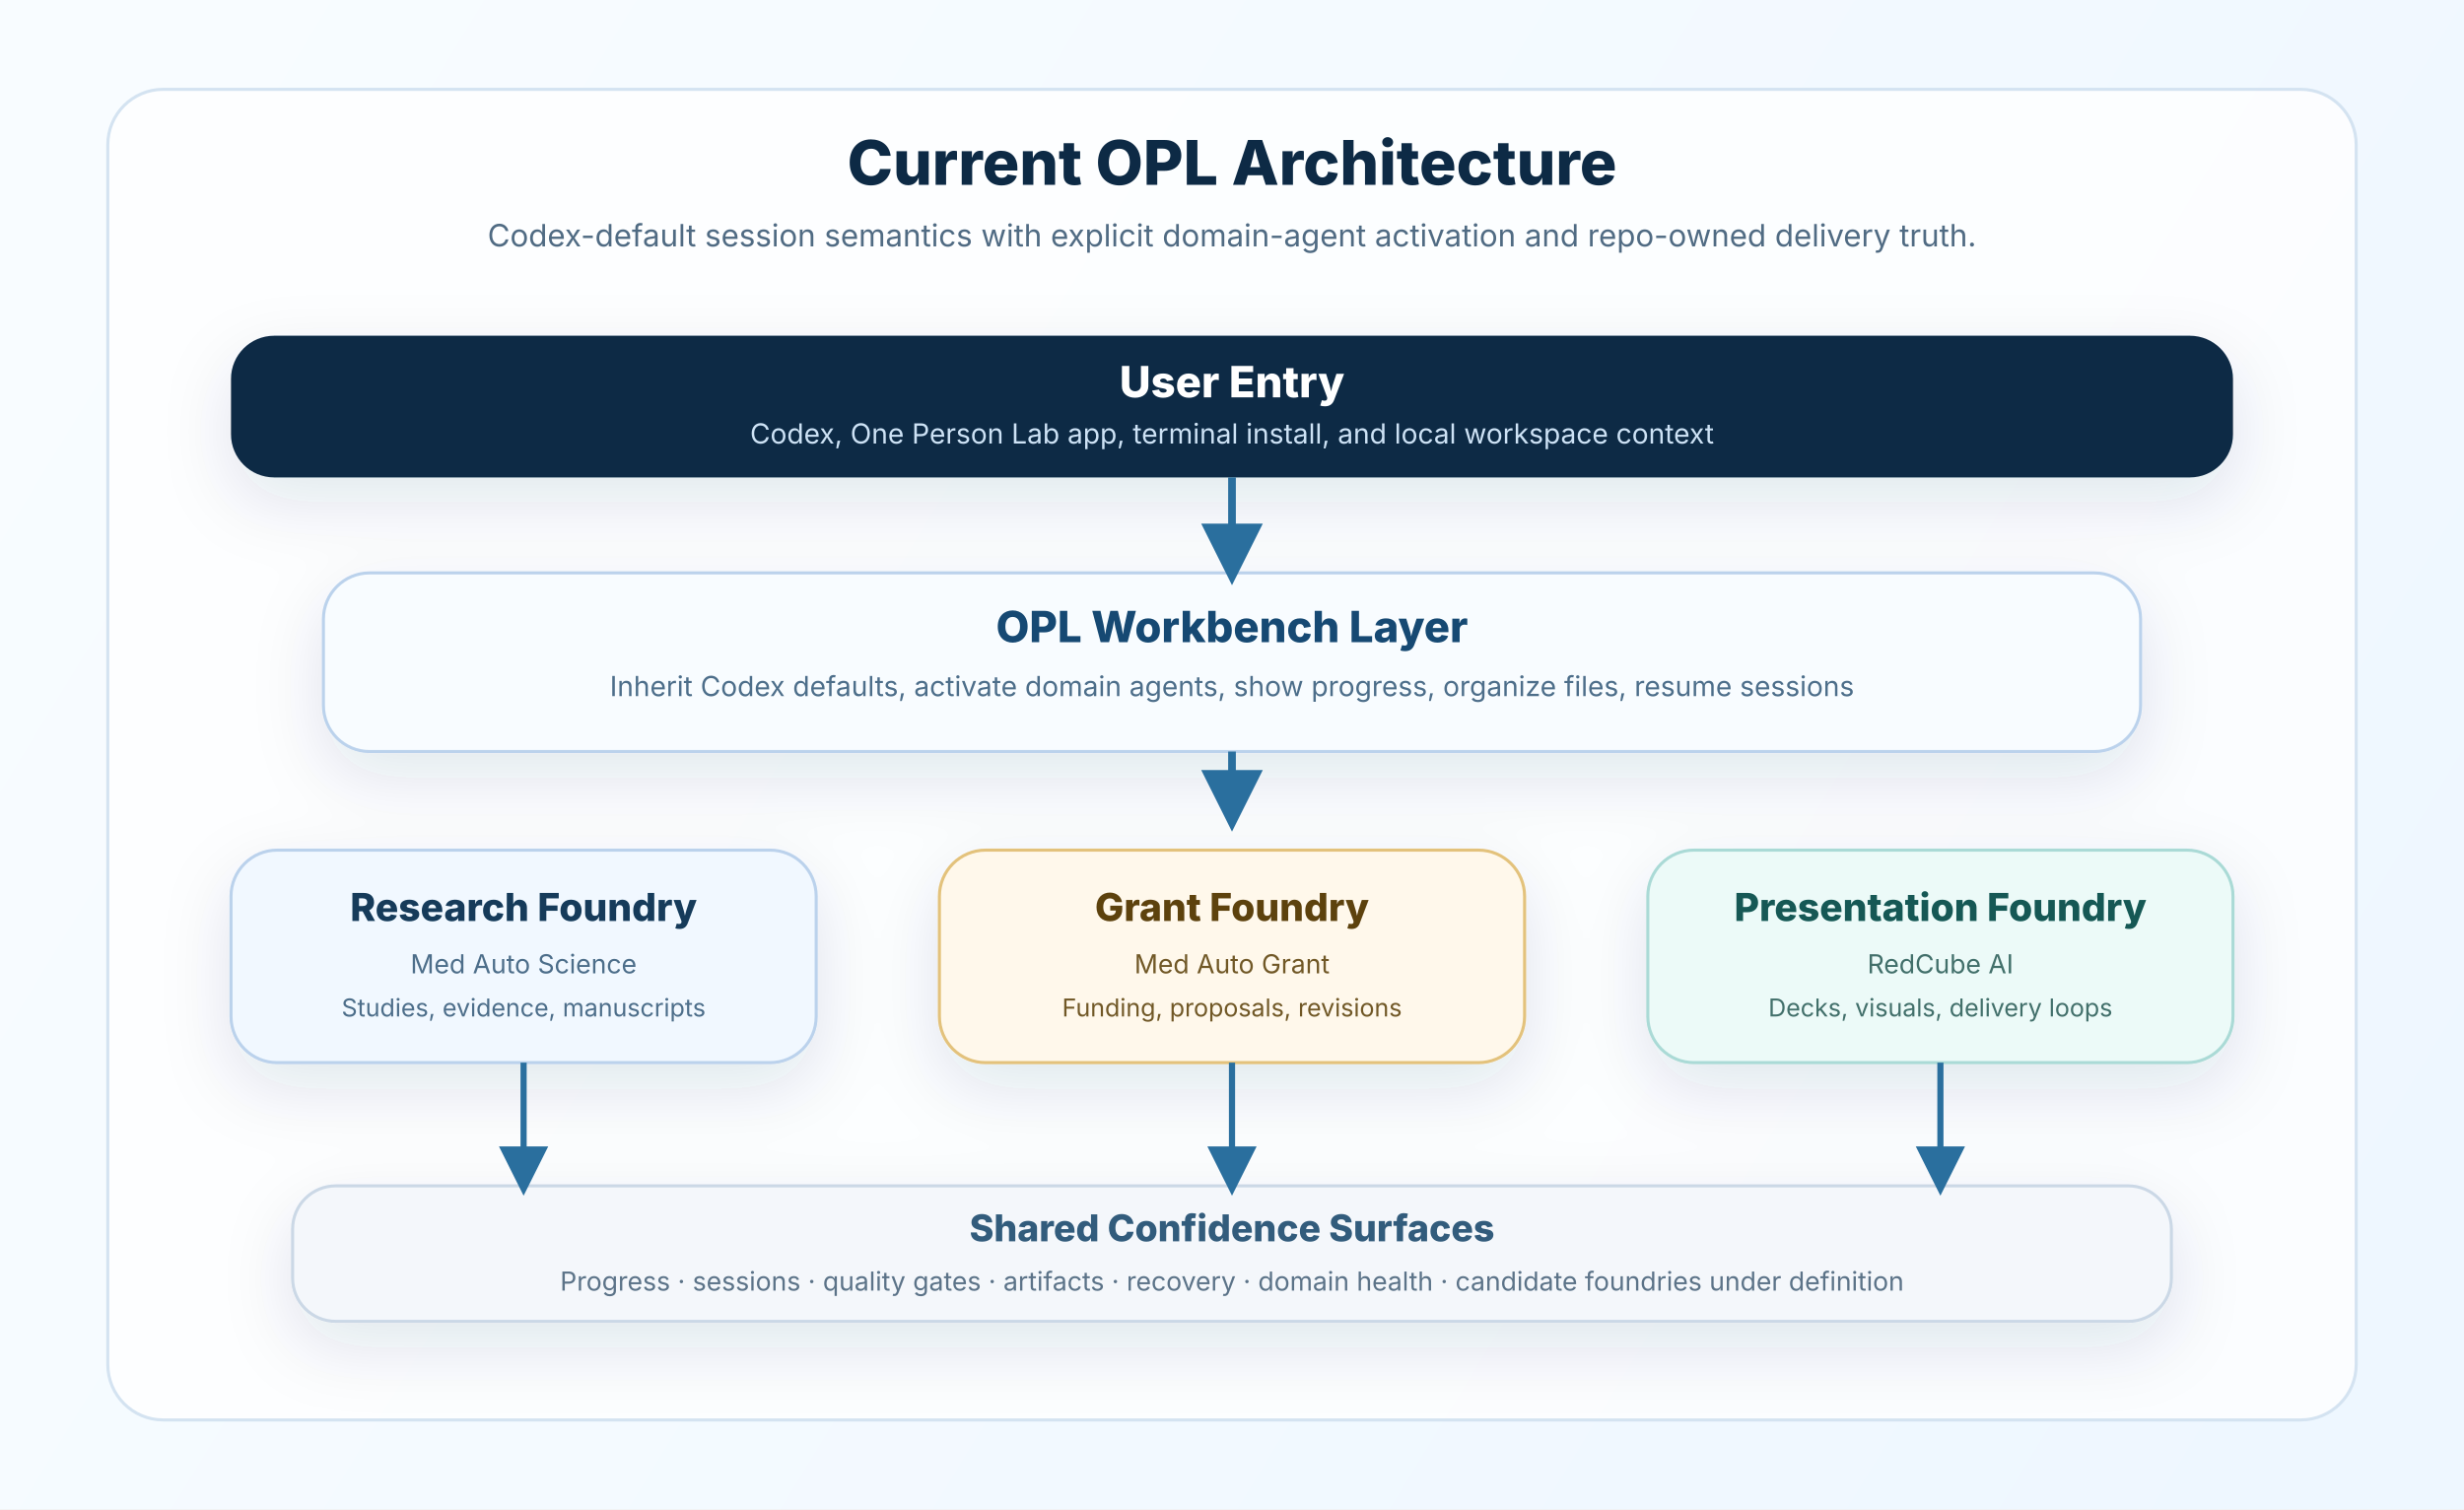
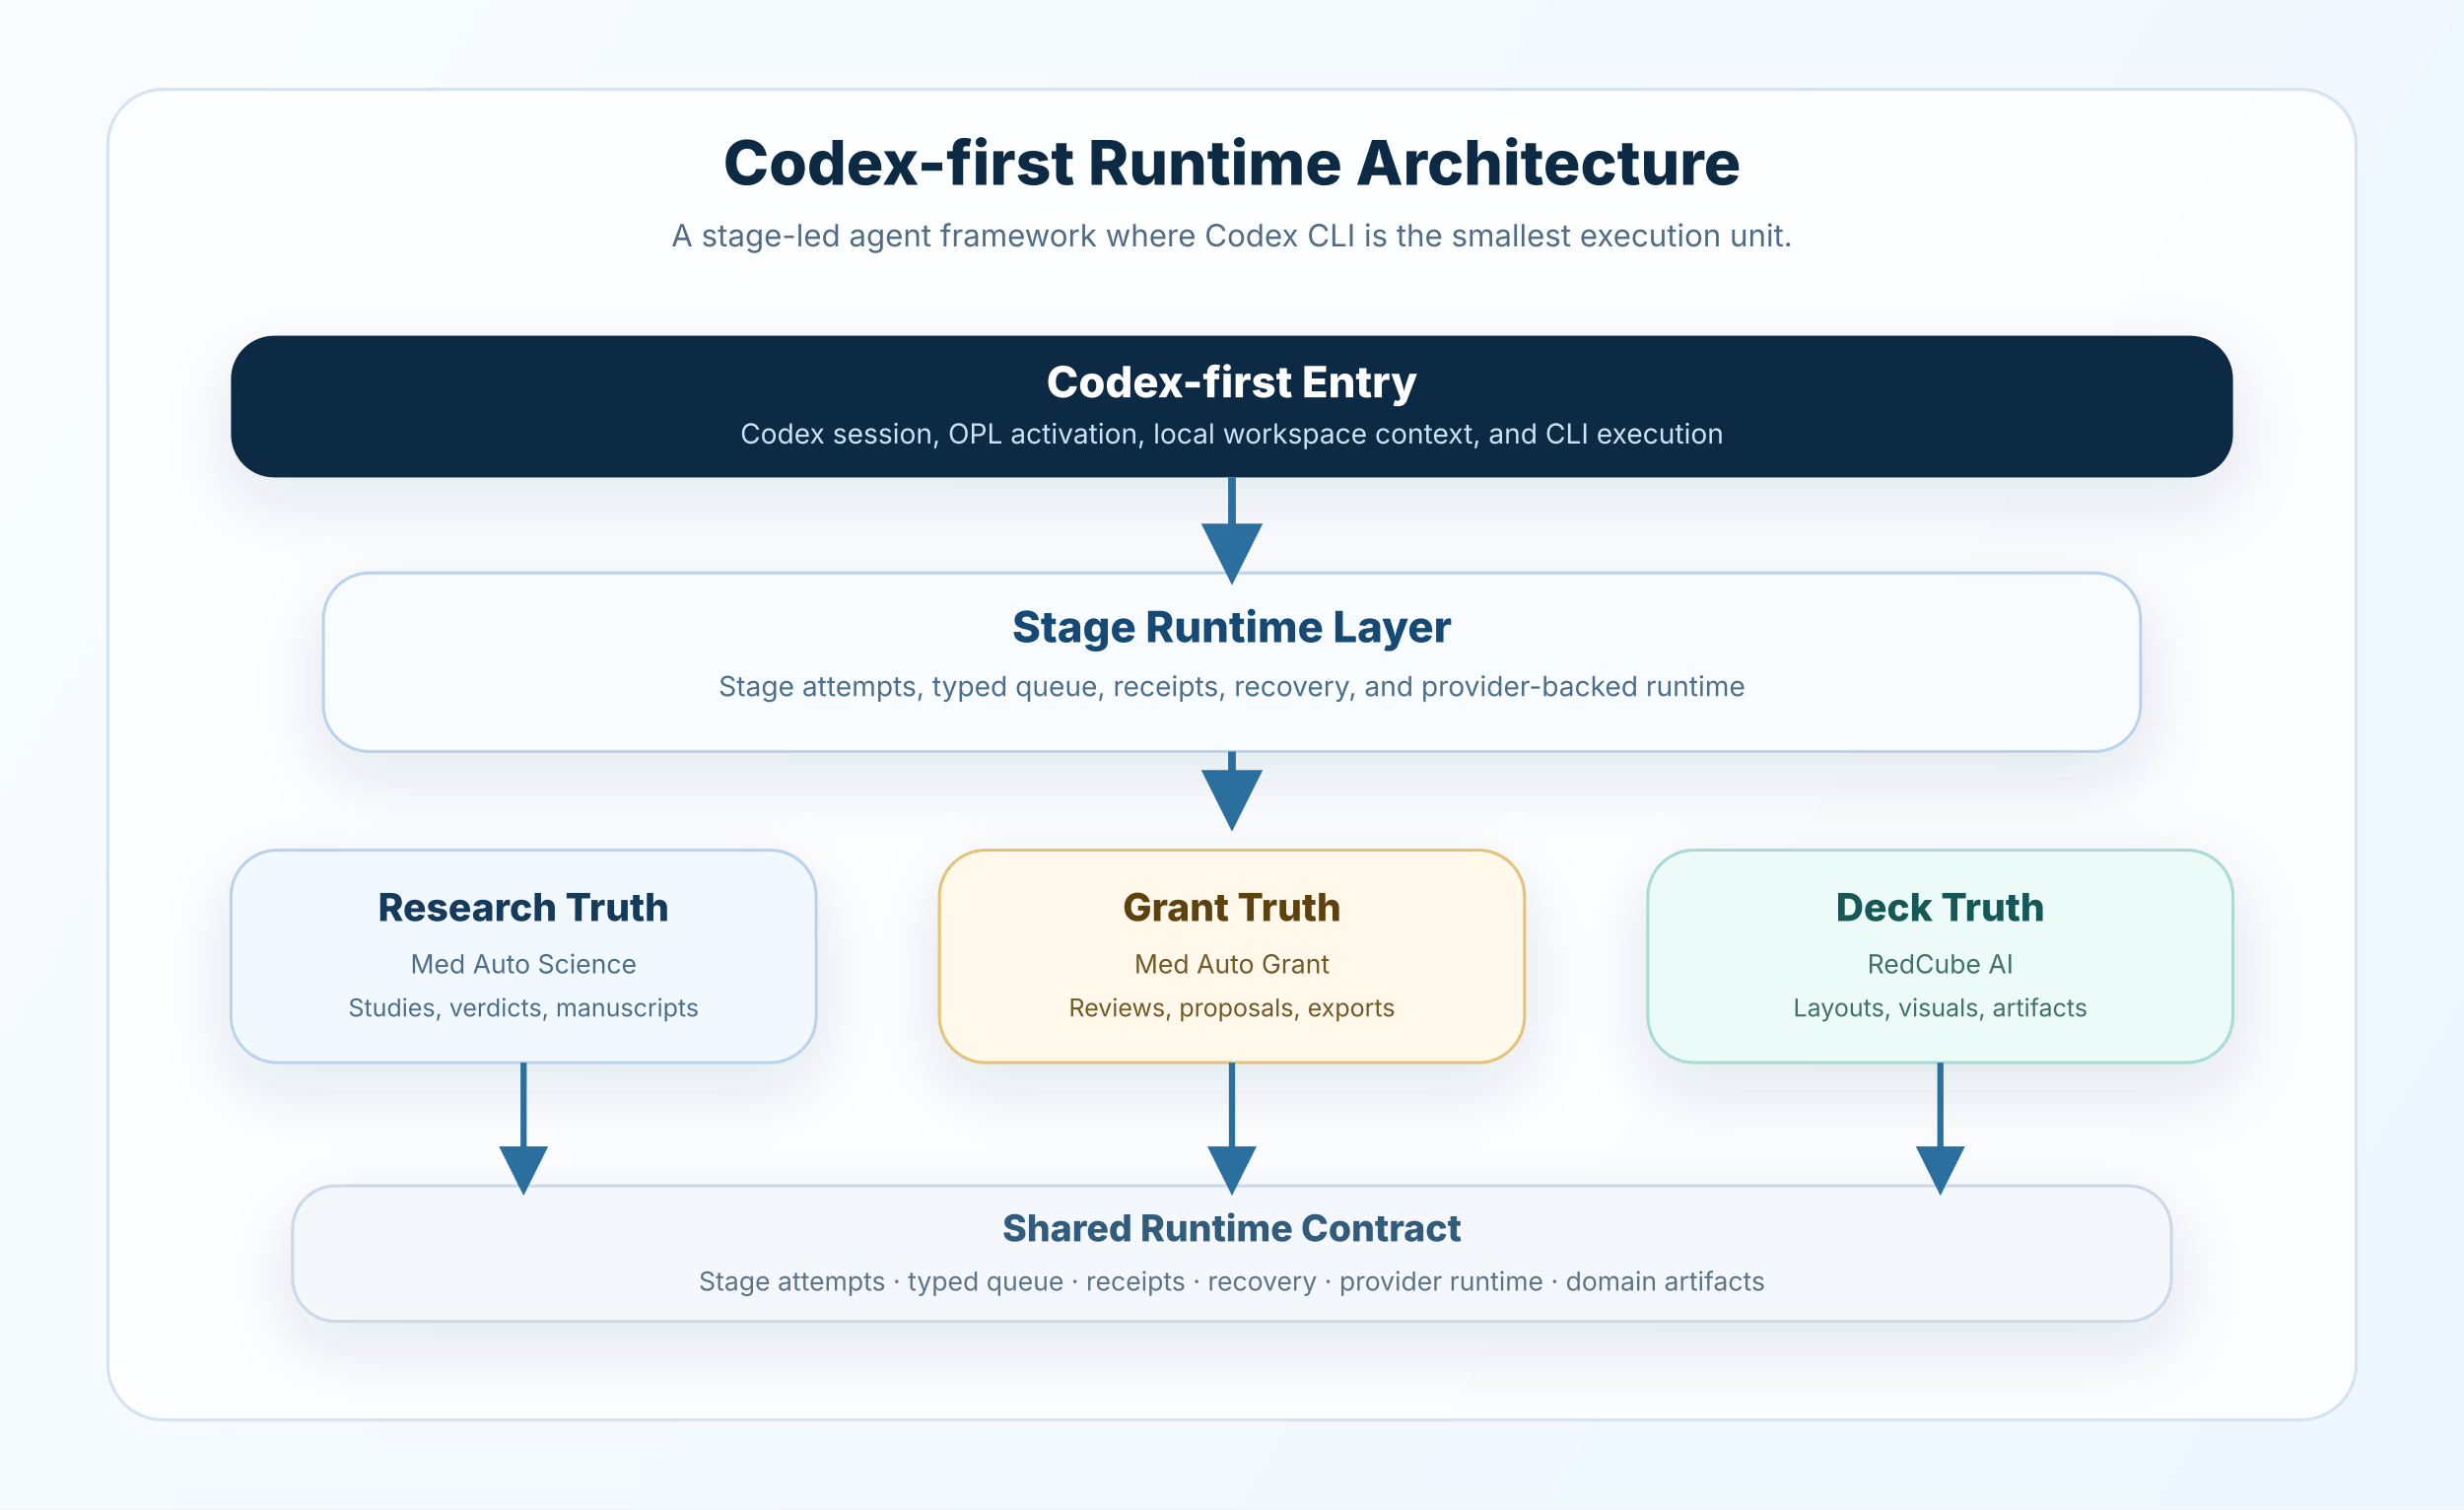
- <svg xmlns="http://www.w3.org/2000/svg" width="1600" height="980" viewBox="0 0 1600 980" fill="none" role="img" aria-label="One Person Lab architecture and product plan">
+ <svg xmlns="http://www.w3.org/2000/svg" width="1600" height="980" viewBox="0 0 1600 980" fill="none" role="img" aria-label="One Person Lab Codex-first runtime architecture">
  <defs>
    <linearGradient id="bg" x1="80" y1="60" x2="1520" y2="940" gradientUnits="userSpaceOnUse">
      <stop offset="0" stop-color="#F8FCFF" />
      <stop offset="1" stop-color="#EEF7FF" />
    </linearGradient>
    <filter id="shadow" x="0" y="0" width="1600" height="980" filterUnits="userSpaceOnUse" color-interpolation-filters="sRGB">
      <feDropShadow dx="0" dy="16" stdDeviation="22" flood-color="#173A5D" flood-opacity="0.11" />
    </filter>
    <marker id="arrow" viewBox="0 0 10 10" refX="8" refY="5" markerWidth="8" markerHeight="8" orient="auto">
      <path d="M0 0L10 5L0 10Z" fill="#2A6F9E" />
    </marker>
  </defs>
  <rect width="1600" height="980" fill="url(#bg)" />
  <rect x="70" y="58" width="1460" height="864" rx="36" fill="#FFFFFF" fill-opacity="0.76" stroke="#D4E3F1" stroke-width="2" />
-   <text x="800" y="120" text-anchor="middle" fill="#0D2A45" font-family="Inter, Avenir Next, Helvetica, Arial, sans-serif" font-size="40" font-weight="800">Current OPL Architecture</text>
-   <text x="800" y="160" text-anchor="middle" fill="#506B83" font-family="Inter, Avenir Next, Helvetica, Arial, sans-serif" font-size="20">Codex-default session semantics with explicit domain-agent activation and repo-owned delivery truth.</text>
+   <text x="800" y="120" text-anchor="middle" fill="#0D2A45" font-family="Inter, Avenir Next, Helvetica, Arial, sans-serif" font-size="40" font-weight="800">Codex-first Runtime Architecture</text>
+   <text x="800" y="160" text-anchor="middle" fill="#506B83" font-family="Inter, Avenir Next, Helvetica, Arial, sans-serif" font-size="20">A stage-led agent framework where Codex CLI is the smallest execution unit.</text>
  <g filter="url(#shadow)">
    <rect x="150" y="218" width="1300" height="92" rx="28" fill="#0D2A45" />
-     <text x="800" y="258" text-anchor="middle" fill="#FFFFFF" font-family="Inter, Avenir Next, Helvetica, Arial, sans-serif" font-size="28" font-weight="800">User Entry</text>
-     <text x="800" y="288" text-anchor="middle" fill="#CDE2F5" font-family="Inter, Avenir Next, Helvetica, Arial, sans-serif" font-size="18">Codex, One Person Lab app, terminal install, and local workspace context</text>
+     <text x="800" y="258" text-anchor="middle" fill="#FFFFFF" font-family="Inter, Avenir Next, Helvetica, Arial, sans-serif" font-size="28" font-weight="800">Codex-first Entry</text>
+     <text x="800" y="288" text-anchor="middle" fill="#CDE2F5" font-family="Inter, Avenir Next, Helvetica, Arial, sans-serif" font-size="18">Codex session, OPL activation, local workspace context, and CLI execution</text>
    <rect x="210" y="372" width="1180" height="116" rx="30" fill="#F8FCFF" stroke="#BBD2EC" stroke-width="2" />
-     <text x="800" y="417" text-anchor="middle" fill="#174A73" font-family="Inter, Avenir Next, Helvetica, Arial, sans-serif" font-size="28" font-weight="800">OPL Workbench Layer</text>
-     <text x="800" y="452" text-anchor="middle" fill="#4D6E8A" font-family="Inter, Avenir Next, Helvetica, Arial, sans-serif" font-size="18">Inherit Codex defaults, activate domain agents, show progress, organize files, resume sessions</text>
+     <text x="800" y="417" text-anchor="middle" fill="#174A73" font-family="Inter, Avenir Next, Helvetica, Arial, sans-serif" font-size="28" font-weight="800">Stage Runtime Layer</text>
+     <text x="800" y="452" text-anchor="middle" fill="#4D6E8A" font-family="Inter, Avenir Next, Helvetica, Arial, sans-serif" font-size="18">Stage attempts, typed queue, receipts, recovery, and provider-backed runtime</text>
    <rect x="150" y="552" width="380" height="138" rx="30" fill="#F1F8FF" stroke="#BBD2EC" stroke-width="2" />
-     <text x="340" y="598" text-anchor="middle" fill="#123A5A" font-family="Inter, Avenir Next, Helvetica, Arial, sans-serif" font-size="25" font-weight="800">Research Foundry</text>
+     <text x="340" y="598" text-anchor="middle" fill="#123A5A" font-family="Inter, Avenir Next, Helvetica, Arial, sans-serif" font-size="25" font-weight="800">Research Truth</text>
    <text x="340" y="632" text-anchor="middle" fill="#4D6E8A" font-family="Inter, Avenir Next, Helvetica, Arial, sans-serif" font-size="17">Med Auto Science</text>
-     <text x="340" y="660" text-anchor="middle" fill="#4D6E8A" font-family="Inter, Avenir Next, Helvetica, Arial, sans-serif" font-size="16">Studies, evidence, manuscripts</text>
+     <text x="340" y="660" text-anchor="middle" fill="#4D6E8A" font-family="Inter, Avenir Next, Helvetica, Arial, sans-serif" font-size="16">Studies, verdicts, manuscripts</text>
    <rect x="610" y="552" width="380" height="138" rx="30" fill="#FFF8EB" stroke="#E3C27B" stroke-width="2" />
-     <text x="800" y="598" text-anchor="middle" fill="#5D4210" font-family="Inter, Avenir Next, Helvetica, Arial, sans-serif" font-size="25" font-weight="800">Grant Foundry</text>
+     <text x="800" y="598" text-anchor="middle" fill="#5D4210" font-family="Inter, Avenir Next, Helvetica, Arial, sans-serif" font-size="25" font-weight="800">Grant Truth</text>
    <text x="800" y="632" text-anchor="middle" fill="#715928" font-family="Inter, Avenir Next, Helvetica, Arial, sans-serif" font-size="17">Med Auto Grant</text>
-     <text x="800" y="660" text-anchor="middle" fill="#715928" font-family="Inter, Avenir Next, Helvetica, Arial, sans-serif" font-size="16">Funding, proposals, revisions</text>
+     <text x="800" y="660" text-anchor="middle" fill="#715928" font-family="Inter, Avenir Next, Helvetica, Arial, sans-serif" font-size="16">Reviews, proposals, exports</text>
    <rect x="1070" y="552" width="380" height="138" rx="30" fill="#ECFAF8" stroke="#AADAD6" stroke-width="2" />
-     <text x="1260" y="598" text-anchor="middle" fill="#125854" font-family="Inter, Avenir Next, Helvetica, Arial, sans-serif" font-size="25" font-weight="800">Presentation Foundry</text>
+     <text x="1260" y="598" text-anchor="middle" fill="#125854" font-family="Inter, Avenir Next, Helvetica, Arial, sans-serif" font-size="25" font-weight="800">Deck Truth</text>
    <text x="1260" y="632" text-anchor="middle" fill="#426F6B" font-family="Inter, Avenir Next, Helvetica, Arial, sans-serif" font-size="17">RedCube AI</text>
-     <text x="1260" y="660" text-anchor="middle" fill="#426F6B" font-family="Inter, Avenir Next, Helvetica, Arial, sans-serif" font-size="16">Decks, visuals, delivery loops</text>
+     <text x="1260" y="660" text-anchor="middle" fill="#426F6B" font-family="Inter, Avenir Next, Helvetica, Arial, sans-serif" font-size="16">Layouts, visuals, artifacts</text>
    <rect x="190" y="770" width="1220" height="88" rx="28" fill="#F4F7FB" stroke="#CBD8E6" stroke-width="2" />
-     <text x="800" y="806" text-anchor="middle" fill="#315B7B" font-family="Inter, Avenir Next, Helvetica, Arial, sans-serif" font-size="24" font-weight="800">Shared Confidence Surfaces</text>
-     <text x="800" y="838" text-anchor="middle" fill="#5B7388" font-family="Inter, Avenir Next, Helvetica, Arial, sans-serif" font-size="17">Progress · sessions · quality gates · artifacts · recovery · domain health · candidate foundries under definition</text>
+     <text x="800" y="806" text-anchor="middle" fill="#315B7B" font-family="Inter, Avenir Next, Helvetica, Arial, sans-serif" font-size="24" font-weight="800">Shared Runtime Contract</text>
+     <text x="800" y="838" text-anchor="middle" fill="#5B7388" font-family="Inter, Avenir Next, Helvetica, Arial, sans-serif" font-size="17">Stage attempts · typed queue · receipts · recovery · provider runtime · domain artifacts</text>
  </g>
  <path d="M800 310V372" stroke="#2A6F9E" stroke-width="5" marker-end="url(#arrow)" />
  <path d="M800 488V532" stroke="#2A6F9E" stroke-width="5" marker-end="url(#arrow)" />
  <path d="M340 690V770" stroke="#2A6F9E" stroke-width="4" marker-end="url(#arrow)" />
  <path d="M800 690V770" stroke="#2A6F9E" stroke-width="4" marker-end="url(#arrow)" />
  <path d="M1260 690V770" stroke="#2A6F9E" stroke-width="4" marker-end="url(#arrow)" />
</svg>
